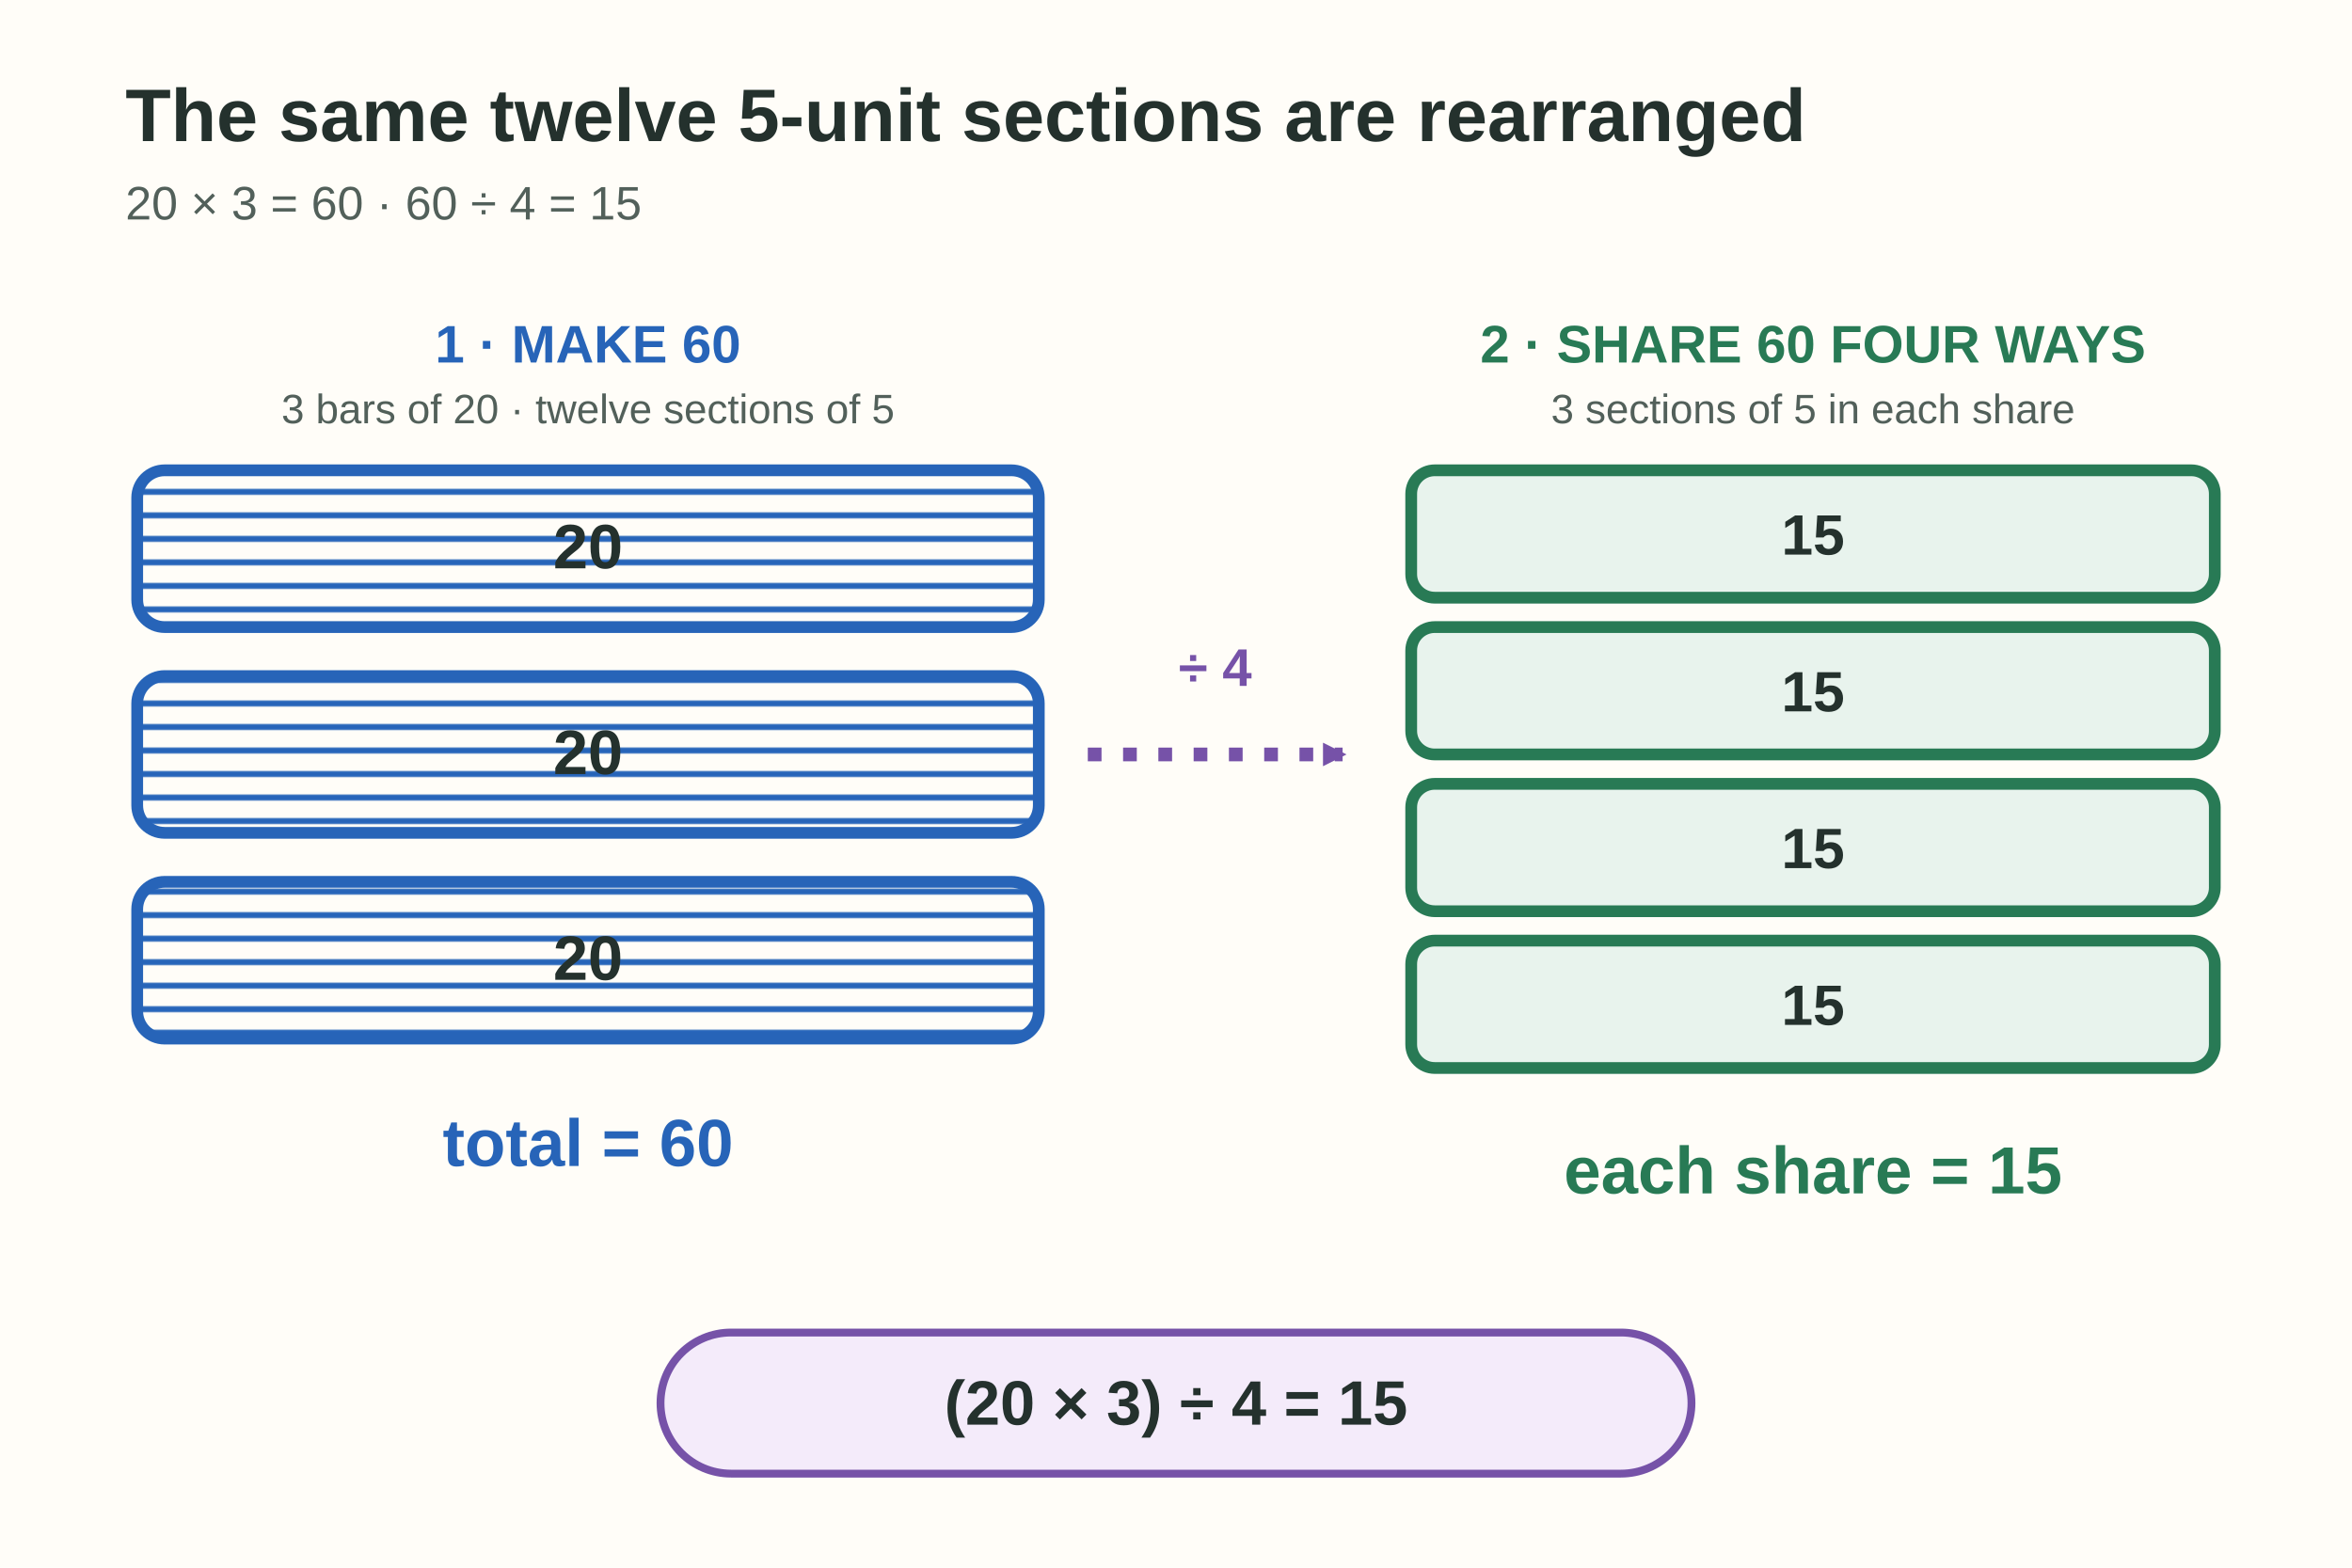
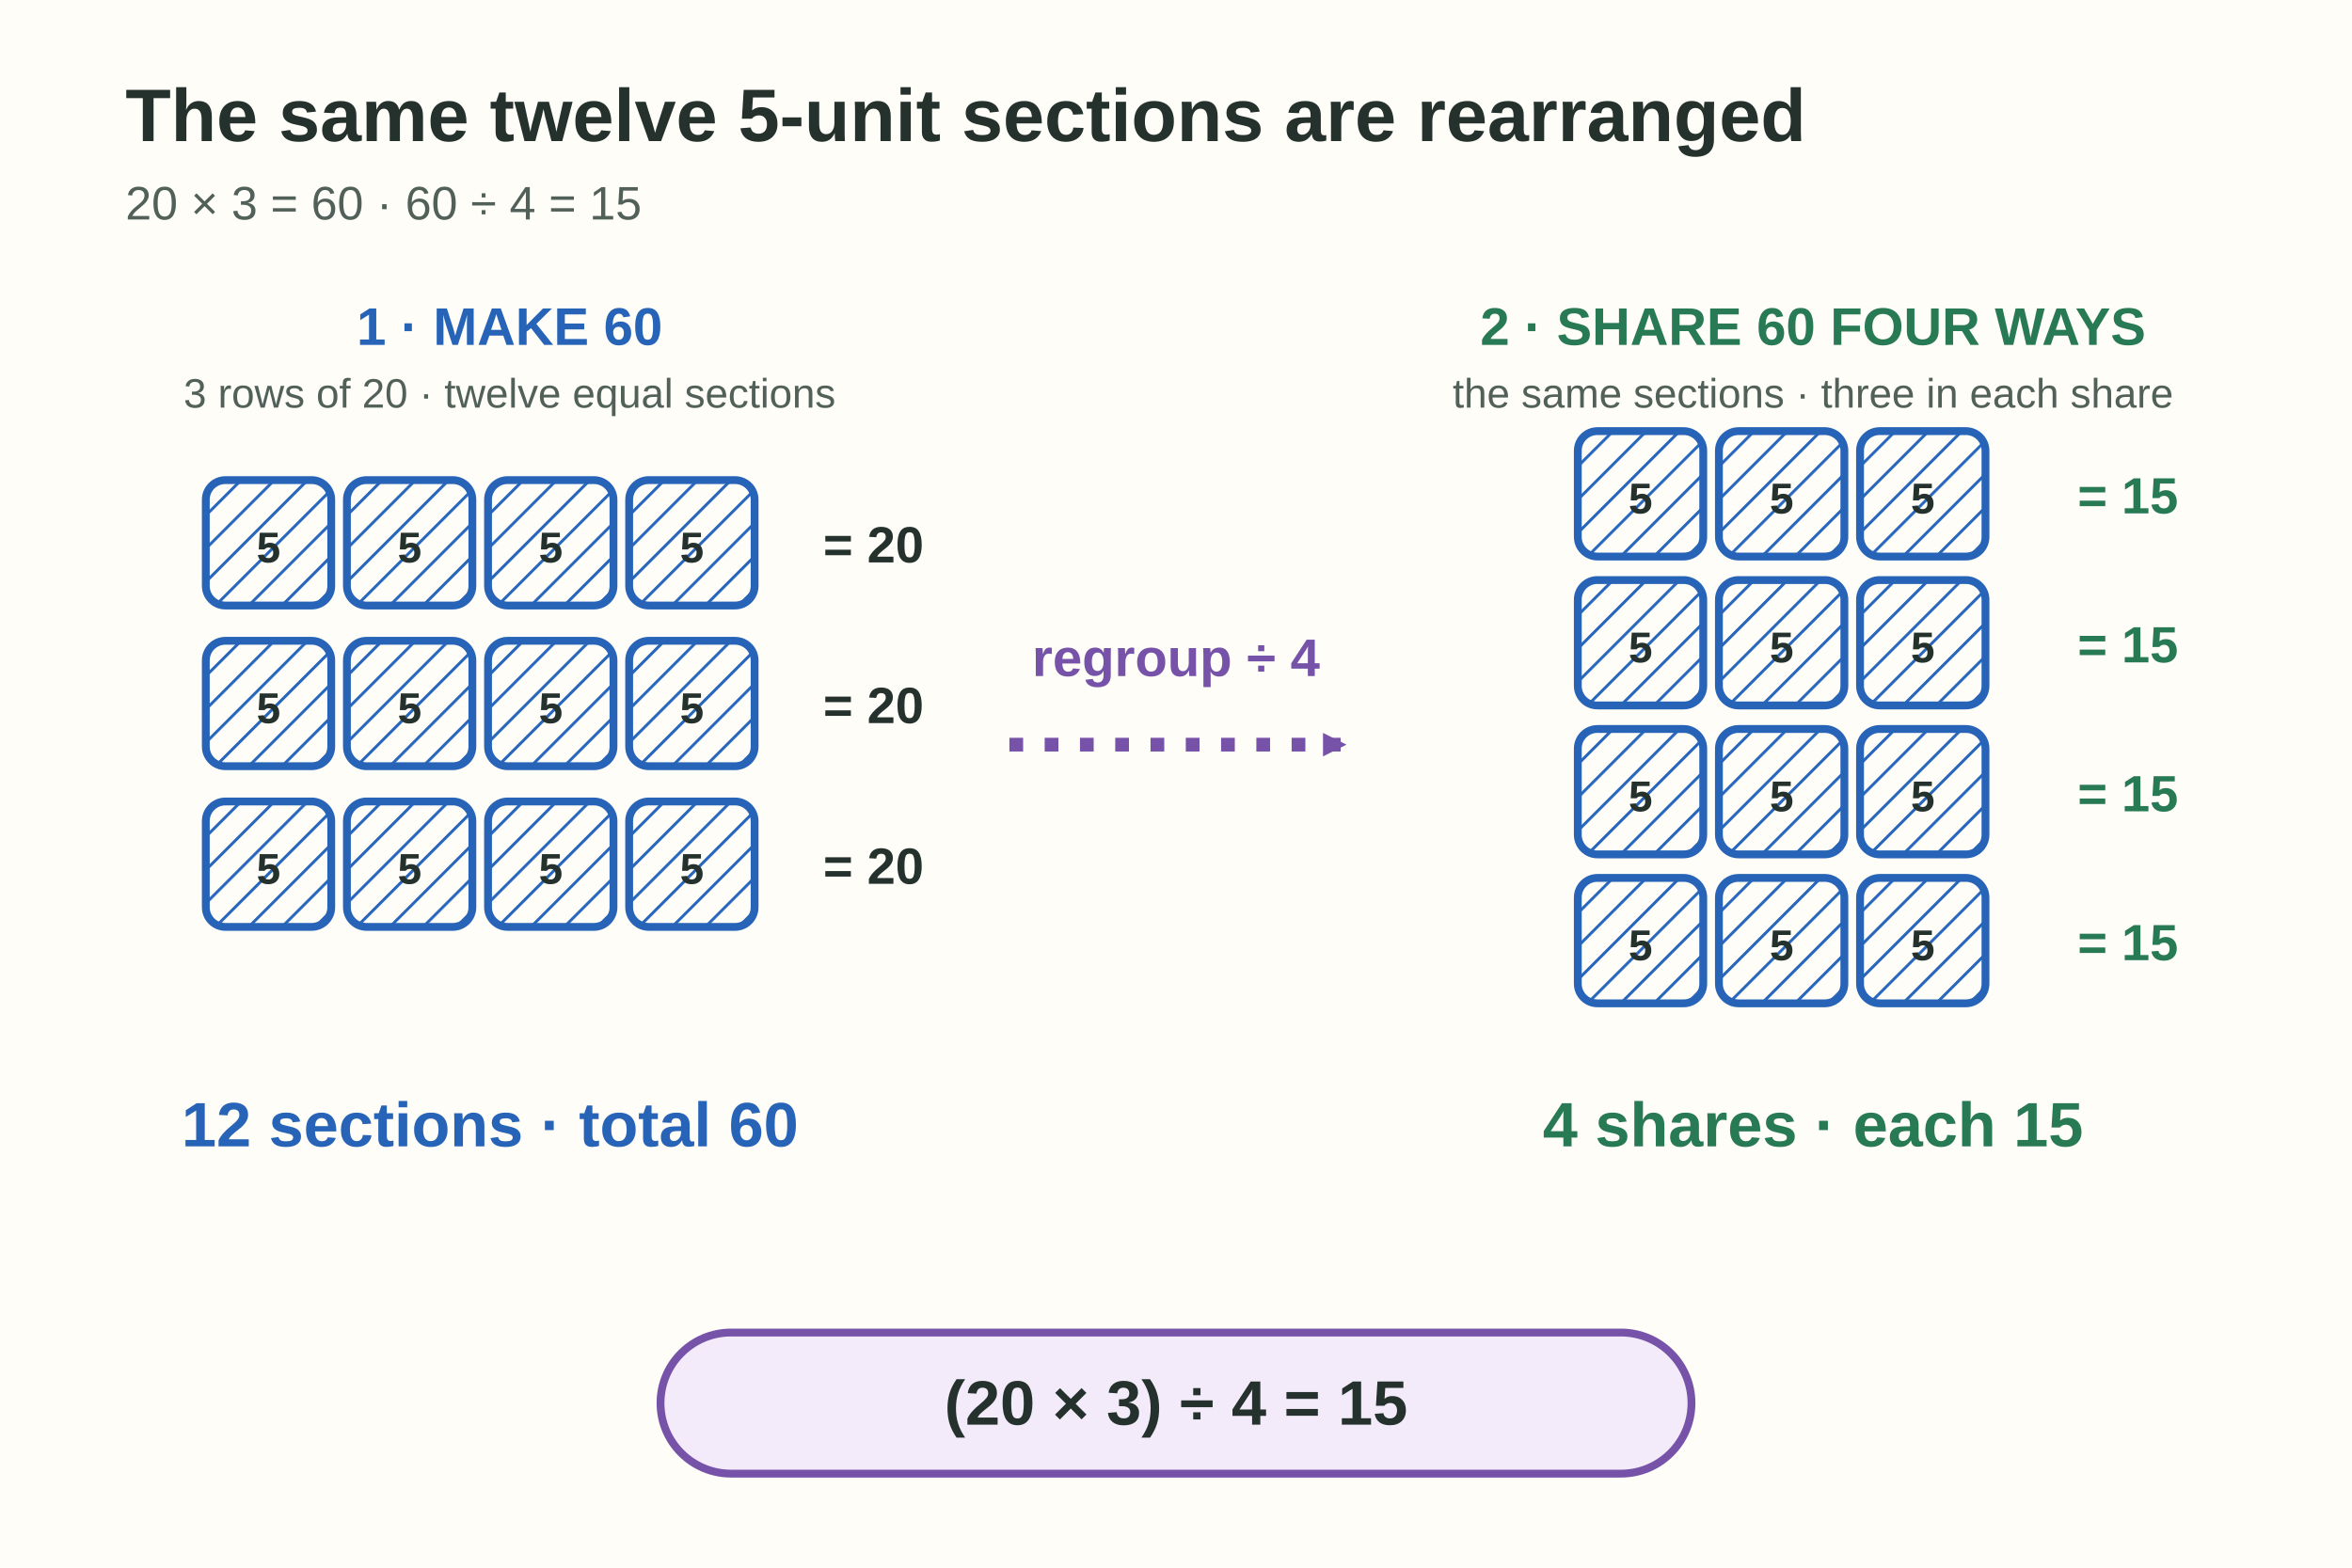
<svg xmlns="http://www.w3.org/2000/svg" data-qa-image-fixes="2026-09-08" width="1200" height="800" viewBox="0 0 1200 800" role="img" aria-labelledby="title desc" shape-rendering="geometricPrecision" text-rendering="optimizeLegibility">
  <defs>
-     <pattern id="m04-blue" width="12" height="12" patternUnits="userSpaceOnUse">
-       <path d="M0 6h12" stroke="#2764B8" stroke-width="3" />
+     <pattern id="m04-unit-hatch" width="12" height="12" patternUnits="userSpaceOnUse" patternTransform="rotate(45)">
+       <line y2="12" stroke="#2764B8" stroke-width="3" />
    </pattern>
    <marker id="m04-arrow" markerWidth="12" markerHeight="12" refX="10" refY="6" orient="auto" markerUnits="userSpaceOnUse" viewBox="0 0 12 12">
      <path d="M0 0L12 6 0 12z" fill="#7652A8" />
    </marker>
+     <g id="m04-unit">
+       <rect width="64" height="64" rx="10" fill="url(#m04-unit-hatch)" stroke="#2764B8" stroke-width="4" />
+       <text x="32" y="42" text-anchor="middle" font-family="Arial,sans-serif" font-size="22" font-weight="700" fill="#24312D">5</text>
+     </g>
  </defs>
  <rect width="1200" height="800" fill="#FFFDF8" />
  <text x="64" y="72" font-family="Arial,sans-serif" font-size="38" font-weight="700" fill="#24312D">The same twelve 5-unit sections are rearranged</text>
  <text x="64" y="112" font-family="Arial,sans-serif" font-size="24" fill="#52605A">20 × 3 = 60 · 60 ÷ 4 = 15</text>
-   <g transform="translate(70 185)" font-family="Arial,sans-serif" text-anchor="middle">
-     <text x="230" y="0" font-size="27" font-weight="700" fill="#2764B8">1 · MAKE 60</text>
-     <text x="230" y="31" font-size="21" fill="#52605A">3 bars of 20 · twelve sections of 5</text>
-     <g fill="url(#m04-blue)" stroke="#2764B8" stroke-width="6">
-       <rect y="55" width="460" height="80" rx="14" />
-       <rect y="160" width="460" height="80" rx="14" />
-       <rect y="265" width="460" height="80" rx="14" />
+   <g font-family="Arial,sans-serif" text-anchor="middle">
+     <text x="260" y="176" font-size="27" font-weight="700" fill="#2764B8">1 · MAKE 60</text>
+     <text x="260" y="208" font-size="21" fill="#52605A">3 rows of 20 · twelve equal sections</text>
+   </g>
+   <g transform="translate(105 245)">
+     <g>
+       <use href="#m04-unit" />
+       <use href="#m04-unit" x="72" />
+       <use href="#m04-unit" x="144" />
+       <use href="#m04-unit" x="216" />
+       <text x="315" y="42" font-family="Arial,sans-serif" font-size="26" font-weight="700" fill="#24312D">= 20</text>
    </g>
-     <g font-size="32" font-weight="700" fill="#24312D">
-       <text x="230" y="105">20</text>
-       <text x="230" y="210">20</text>
-       <text x="230" y="315">20</text>
+     <g transform="translate(0 82)">
+       <use href="#m04-unit" />
+       <use href="#m04-unit" x="72" />
+       <use href="#m04-unit" x="144" />
+       <use href="#m04-unit" x="216" />
+       <text x="315" y="42" font-family="Arial,sans-serif" font-size="26" font-weight="700" fill="#24312D">= 20</text>
    </g>
-     <text x="230" y="410" font-size="34" font-weight="700" fill="#2764B8">total = 60</text>
+     <g transform="translate(0 164)">
+       <use href="#m04-unit" />
+       <use href="#m04-unit" x="72" />
+       <use href="#m04-unit" x="144" />
+       <use href="#m04-unit" x="216" />
+       <text x="315" y="42" font-family="Arial,sans-serif" font-size="26" font-weight="700" fill="#24312D">= 20</text>
+     </g>
  </g>
-   <path d="M555 385H685" stroke="#7652A8" stroke-width="7" stroke-dasharray="7 11" marker-end="url(#m04-arrow)" />
-   <text x="620" y="350" text-anchor="middle" font-family="Arial,sans-serif" font-size="27" font-weight="700" fill="#7652A8">÷ 4</text>
-   <g transform="translate(720 185)" font-family="Arial,sans-serif" text-anchor="middle">
-     <text x="205" y="0" font-size="27" font-weight="700" fill="#287A55">2 · SHARE 60 FOUR WAYS</text>
-     <text x="205" y="31" font-size="21" fill="#52605A">3 sections of 5 in each share</text>
-     <g fill="#E8F3ED" stroke="#287A55" stroke-width="6">
-       <rect y="55" width="410" height="65" rx="12" />
-       <rect y="135" width="410" height="65" rx="12" />
-       <rect y="215" width="410" height="65" rx="12" />
-       <rect y="295" width="410" height="65" rx="12" />
+   <text x="250" y="585" text-anchor="middle" font-family="Arial,sans-serif" font-size="32" font-weight="700" fill="#2764B8">12 sections · total 60</text>
+   <path d="M515 380H685" stroke="#7652A8" stroke-width="7" stroke-dasharray="7 11" marker-end="url(#m04-arrow)" />
+   <text x="600" y="345" text-anchor="middle" font-family="Arial,sans-serif" font-size="27" font-weight="700" fill="#7652A8">regroup ÷ 4</text>
+   <g font-family="Arial,sans-serif" text-anchor="middle">
+     <text x="925" y="176" font-size="27" font-weight="700" fill="#287A55">2 · SHARE 60 FOUR WAYS</text>
+     <text x="925" y="208" font-size="21" fill="#52605A">the same sections · three in each share</text>
+   </g>
+   <g transform="translate(805 220)">
+     <g>
+       <use href="#m04-unit" />
+       <use href="#m04-unit" x="72" />
+       <use href="#m04-unit" x="144" />
+       <text x="255" y="42" font-family="Arial,sans-serif" font-size="26" font-weight="700" fill="#287A55">= 15</text>
    </g>
-     <g font-size="29" font-weight="700" fill="#24312D">
-       <text x="205" y="98">15</text>
-       <text x="205" y="178">15</text>
-       <text x="205" y="258">15</text>
-       <text x="205" y="338">15</text>
+     <g transform="translate(0 76)">
+       <use href="#m04-unit" />
+       <use href="#m04-unit" x="72" />
+       <use href="#m04-unit" x="144" />
+       <text x="255" y="42" font-family="Arial,sans-serif" font-size="26" font-weight="700" fill="#287A55">= 15</text>
    </g>
-     <text x="205" y="424" font-size="34" font-weight="700" fill="#287A55">each share = 15</text>
+     <g transform="translate(0 152)">
+       <use href="#m04-unit" />
+       <use href="#m04-unit" x="72" />
+       <use href="#m04-unit" x="144" />
+       <text x="255" y="42" font-family="Arial,sans-serif" font-size="26" font-weight="700" fill="#287A55">= 15</text>
+     </g>
+     <g transform="translate(0 228)">
+       <use href="#m04-unit" />
+       <use href="#m04-unit" x="72" />
+       <use href="#m04-unit" x="144" />
+       <text x="255" y="42" font-family="Arial,sans-serif" font-size="26" font-weight="700" fill="#287A55">= 15</text>
+     </g>
  </g>
+   <text x="925" y="585" text-anchor="middle" font-family="Arial,sans-serif" font-size="32" font-weight="700" fill="#287A55">4 shares · each 15</text>
  <rect x="337" y="680" width="526" height="72" rx="36" fill="#F4EBFA" stroke="#7652A8" stroke-width="4" />
  <text x="600" y="727" text-anchor="middle" font-family="Arial,sans-serif" font-size="32" font-weight="700" fill="#24312D">(20 × 3) ÷ 4 = 15</text>
</svg>
